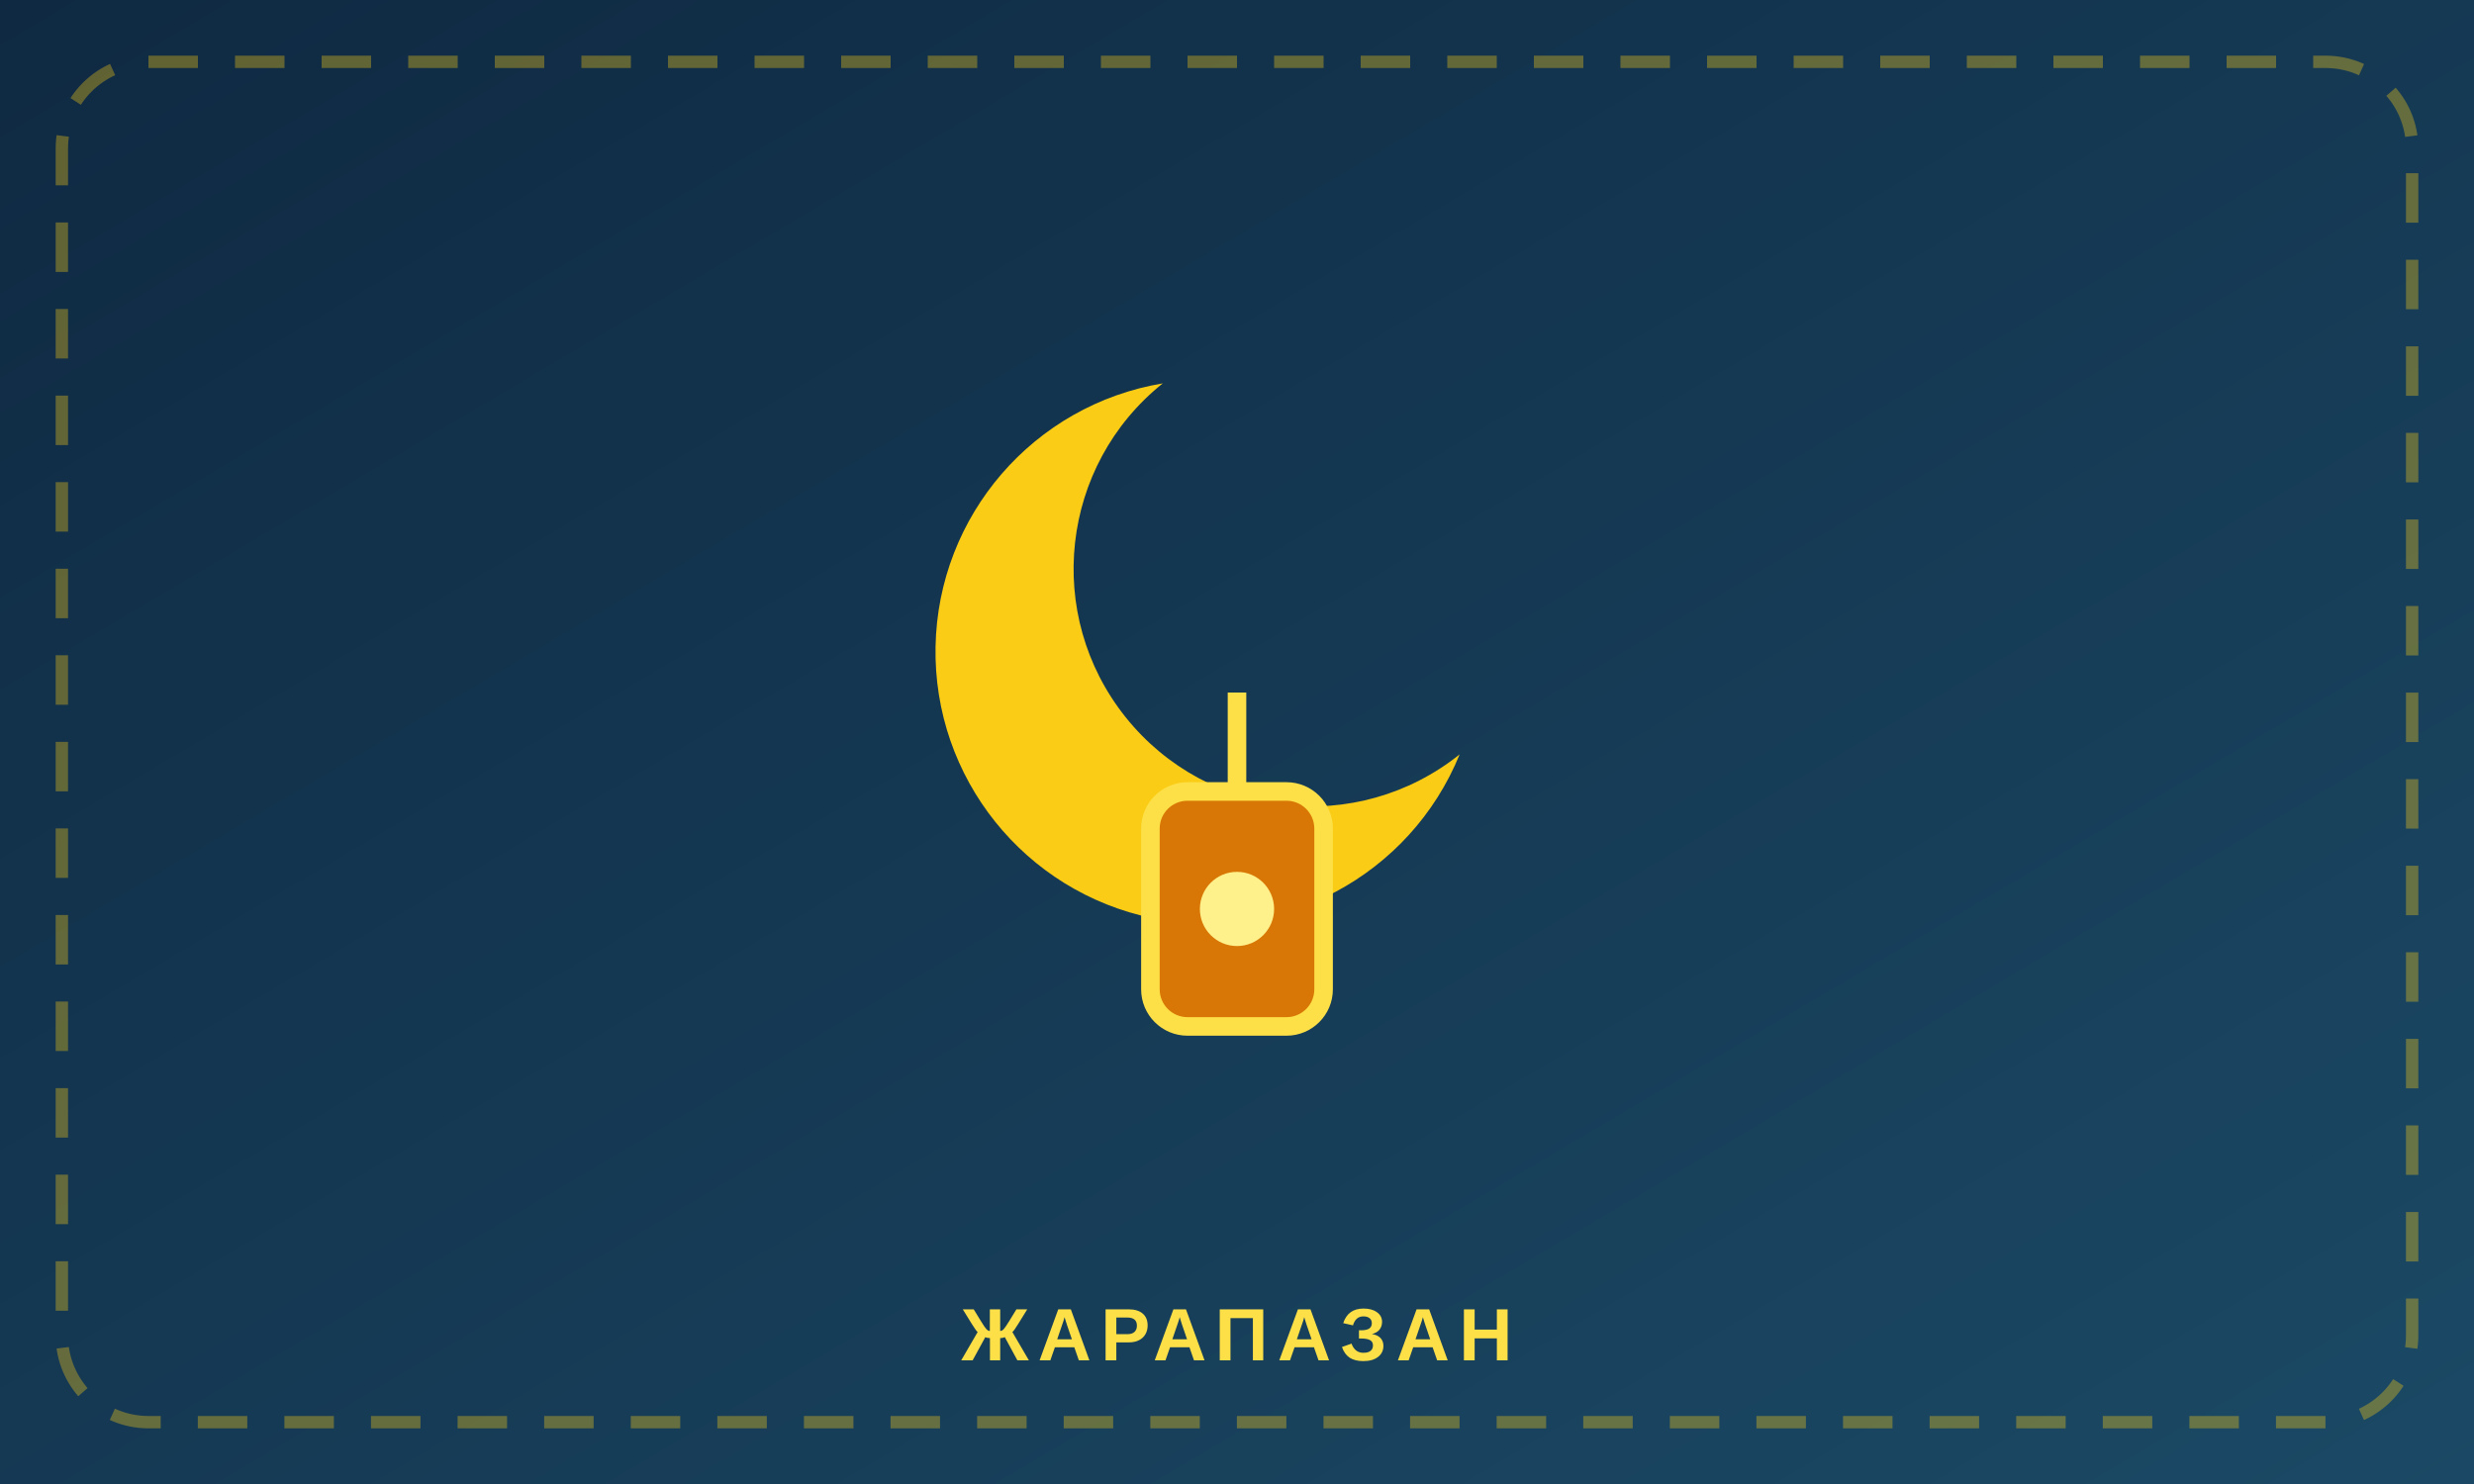
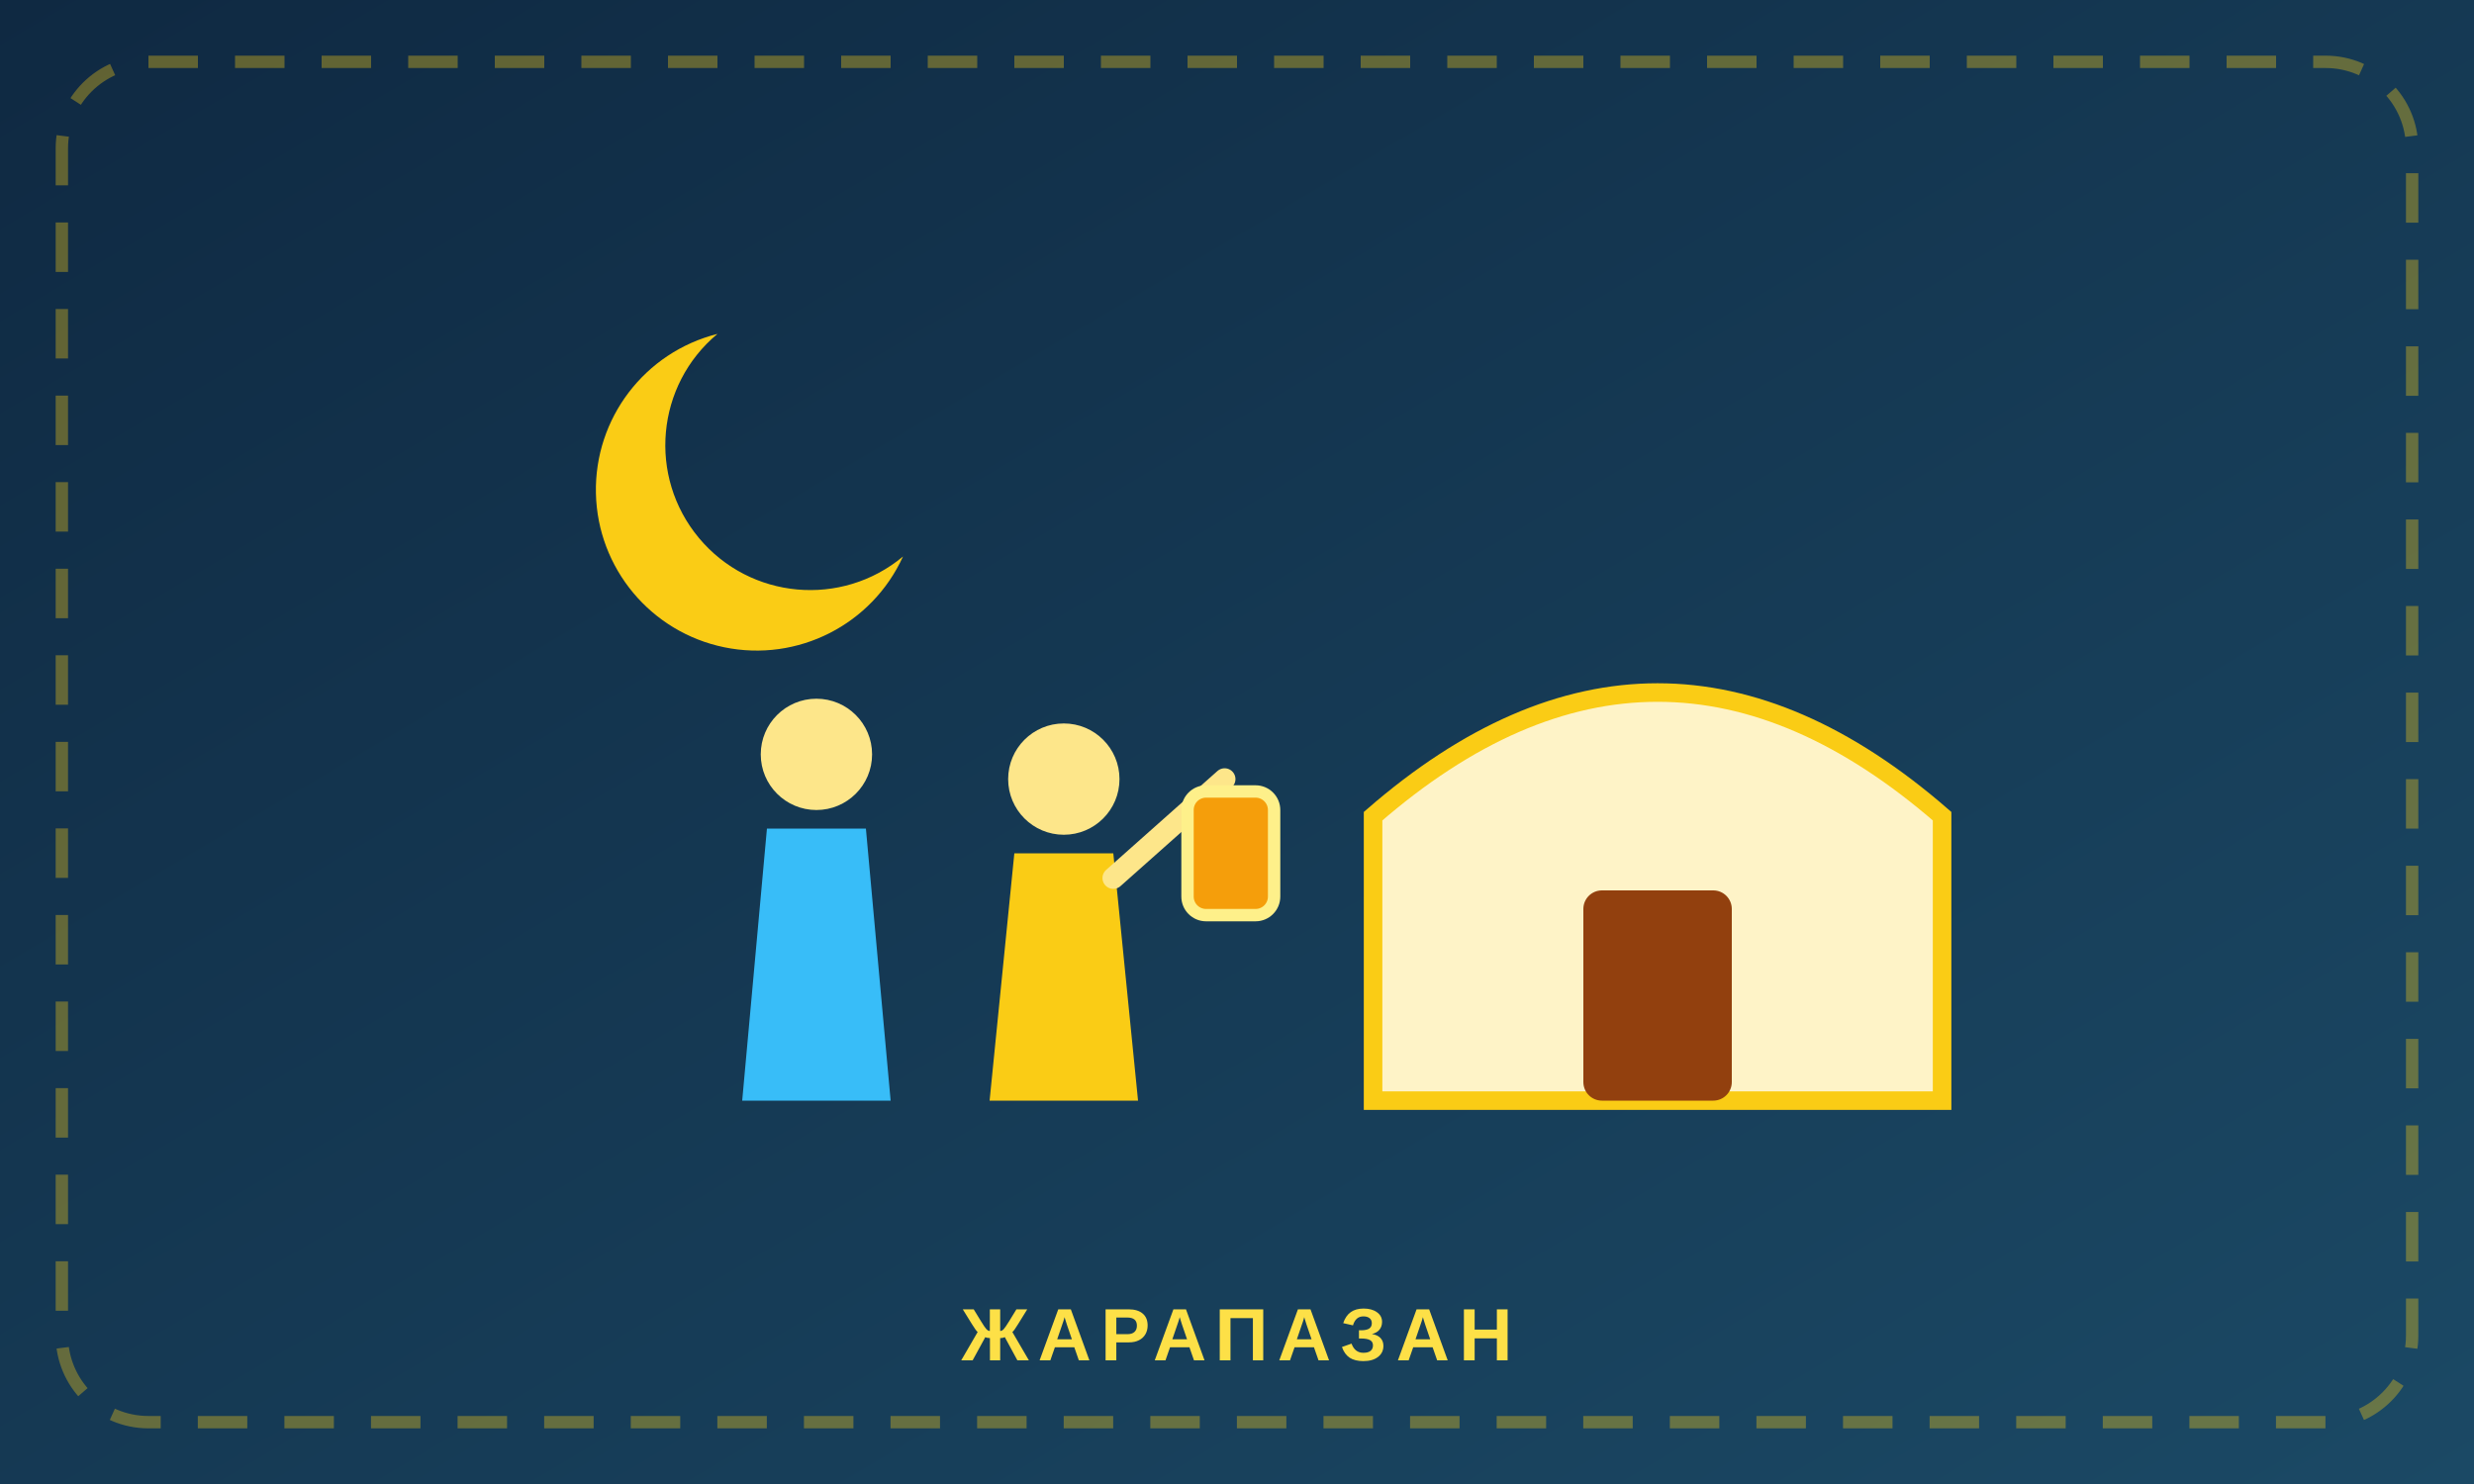
<svg xmlns="http://www.w3.org/2000/svg" viewBox="0 0 400 240" width="400" height="240">
  <defs>
    <linearGradient id="g_jarapazan" x1="0" y1="0" x2="1" y2="1">
      <stop offset="0%" stop-color="#0f2942" />
      <stop offset="100%" stop-color="#1b4965" />
    </linearGradient>
  </defs>
  <rect width="400" height="240" fill="url(#g_jarapazan)" />
  <rect x="10" y="10" width="380" height="220" rx="14" fill="none" stroke="#facc15" stroke-opacity="0.35" stroke-width="2" stroke-dasharray="8 6" />
-   <path d="M188 62 A44 44 0 1 0 236 122 A35 35 0 1 1 188 62 Z" fill="#facc15" />
-   <rect x="186" y="128" width="28" height="38" rx="6" fill="#d97706" stroke="#fde047" stroke-width="3" />
-   <line x1="200" y1="112" x2="200" y2="128" stroke="#fde047" stroke-width="3" />
-   <circle cx="200" cy="147" r="6" fill="#fef08a" />
+   <path d="M116 54 A26 26 0 1 0 146 90 A20 20 0 1 1 116 54 Z" fill="#facc15" />
+   <path d="M222 178 L222 132 Q268 92 314 132 L314 178 Z" fill="#fef3c7" stroke="#facc15" stroke-width="3" />
+   <rect x="256" y="144" width="24" height="34" rx="3" fill="#92400e" />
+   <circle cx="132" cy="122" r="9" fill="#fde68a" />
+   <path d="M120 178 L124 134 L140 134 L144 178 Z" fill="#38bdf8" />
+   <circle cx="172" cy="126" r="9" fill="#fde68a" />
+   <path d="M160 178 L164 138 L180 138 L184 178 Z" fill="#facc15" />
+   <line x1="180" y1="142" x2="198" y2="126" stroke="#fde68a" stroke-width="3.5" stroke-linecap="round" />
+   <rect x="192" y="128" width="14" height="20" rx="3" fill="#f59e0b" stroke="#fef08a" stroke-width="2" />
  <text x="200" y="220" fill="#fde047" font-family="Arial, sans-serif" font-size="12" font-weight="bold" letter-spacing="1.5" text-anchor="middle">ЖАРАПАЗАН</text>
</svg>
